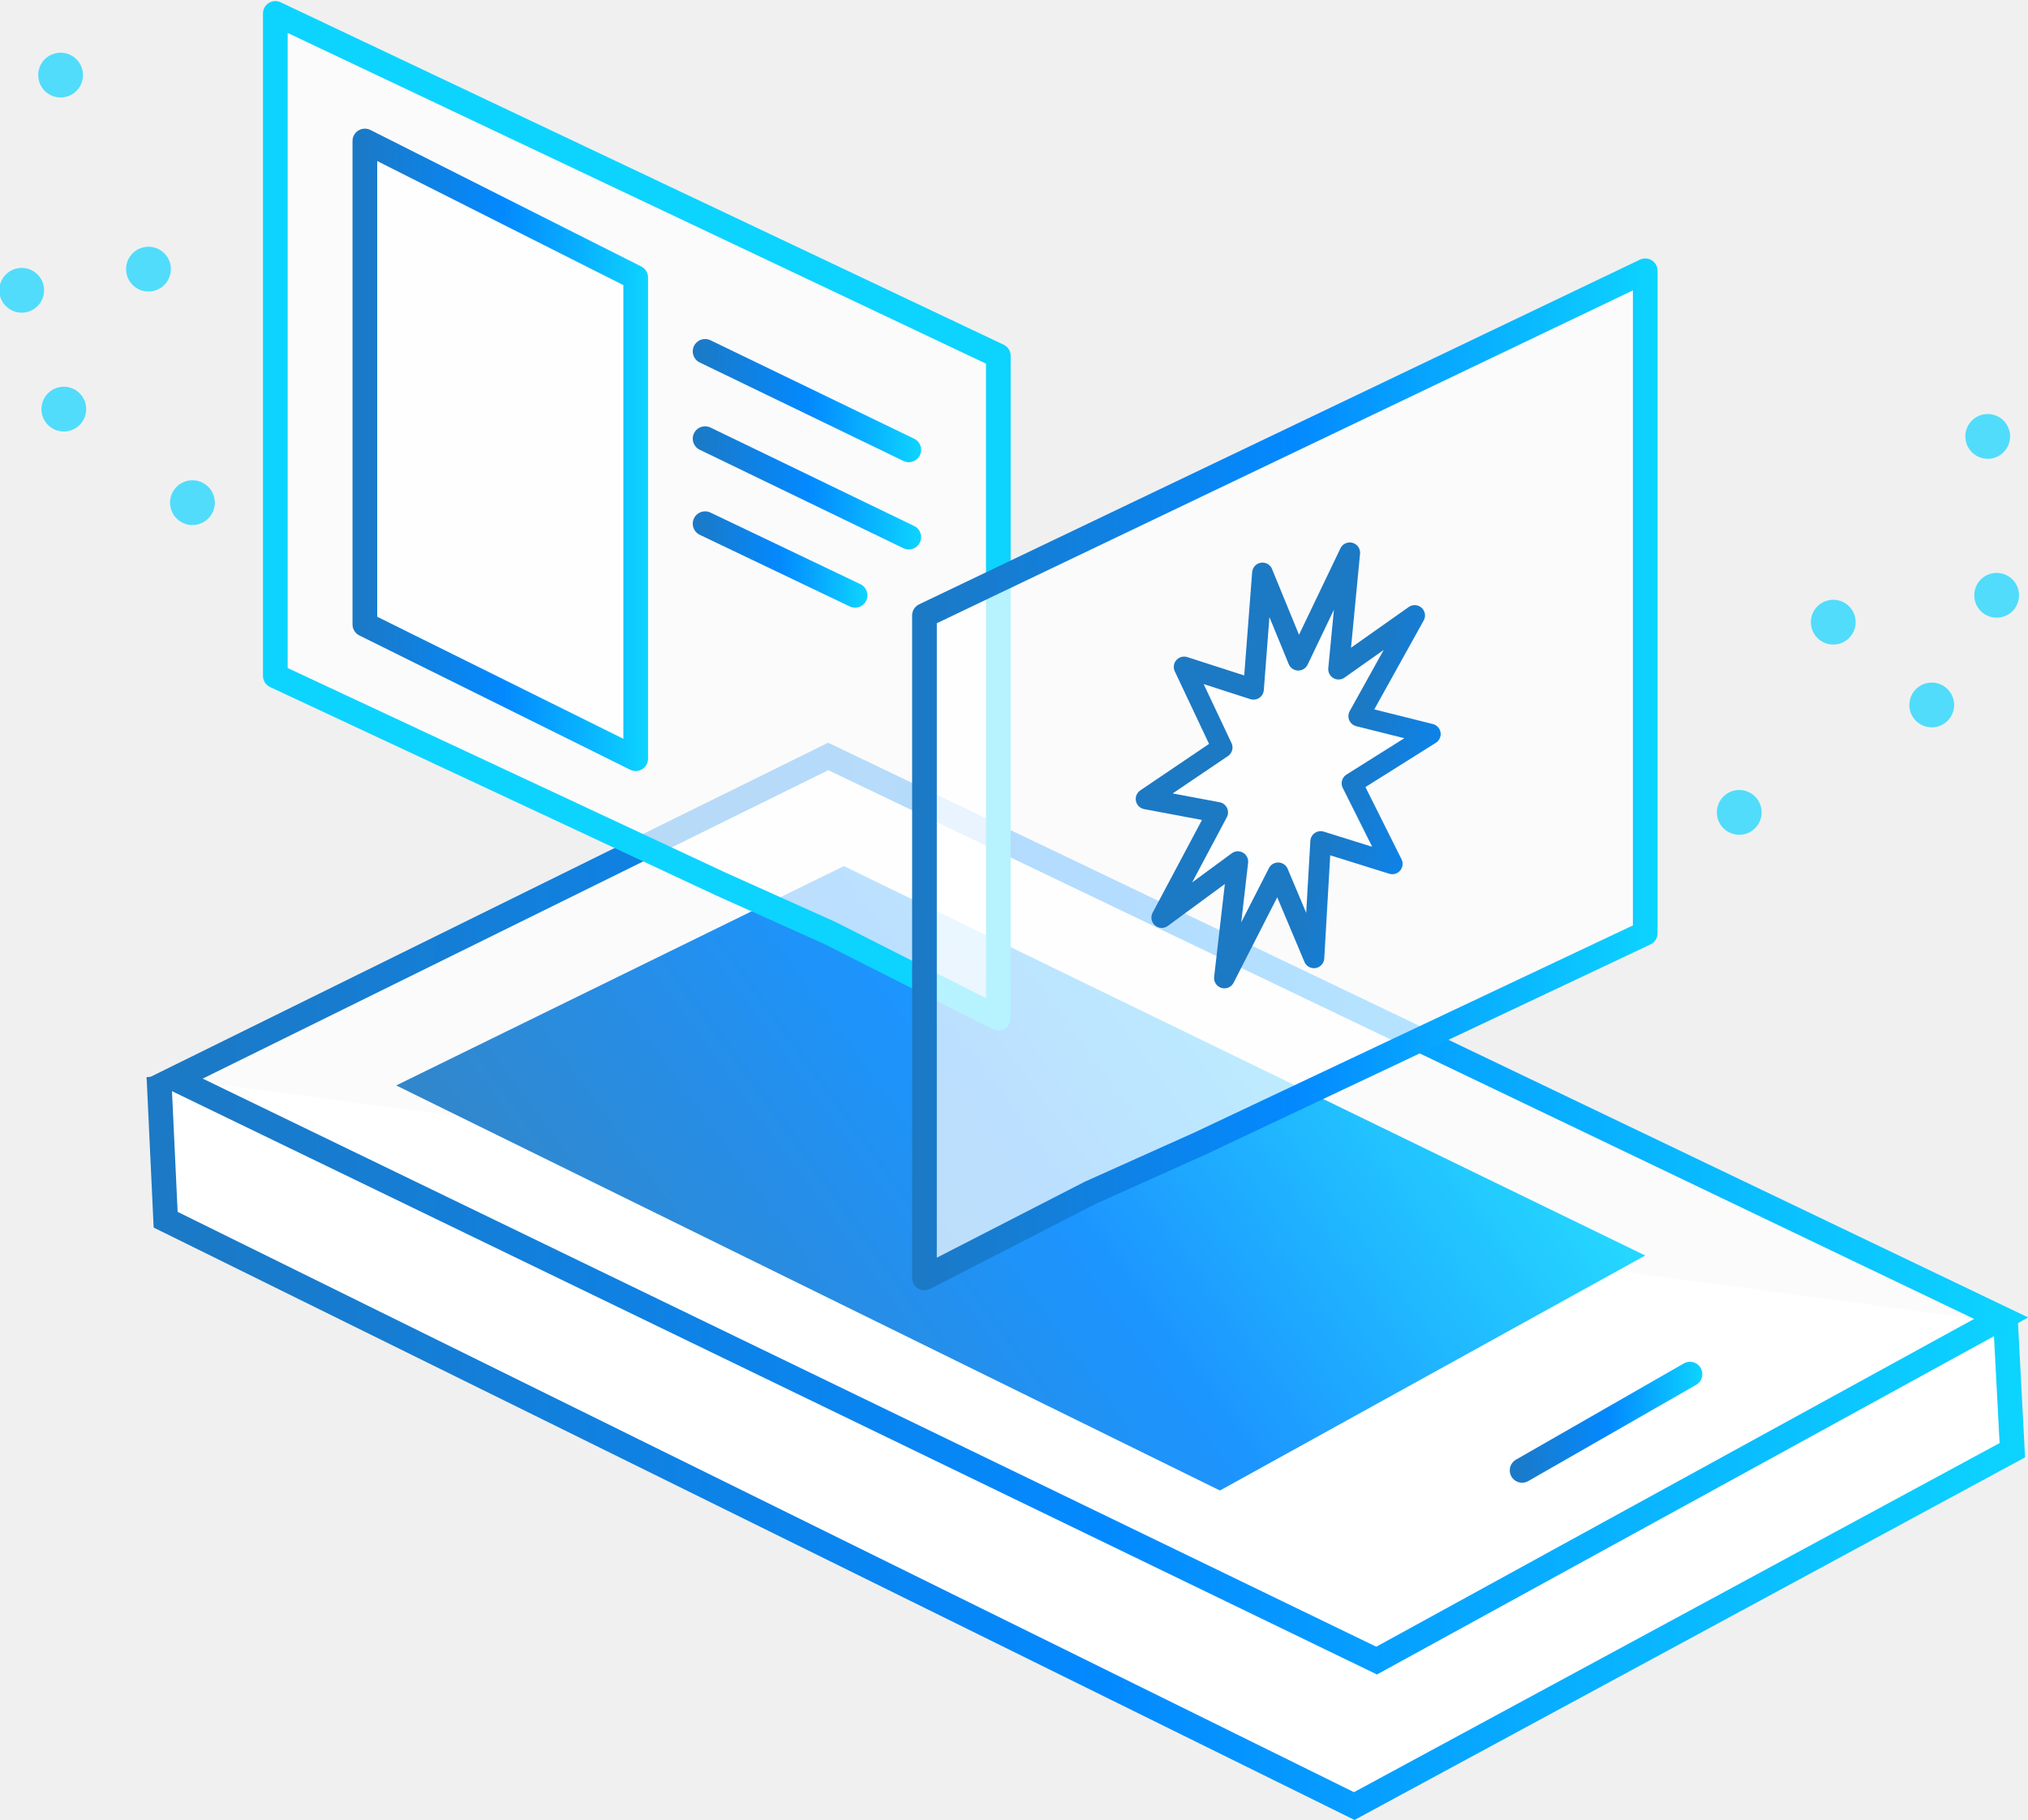
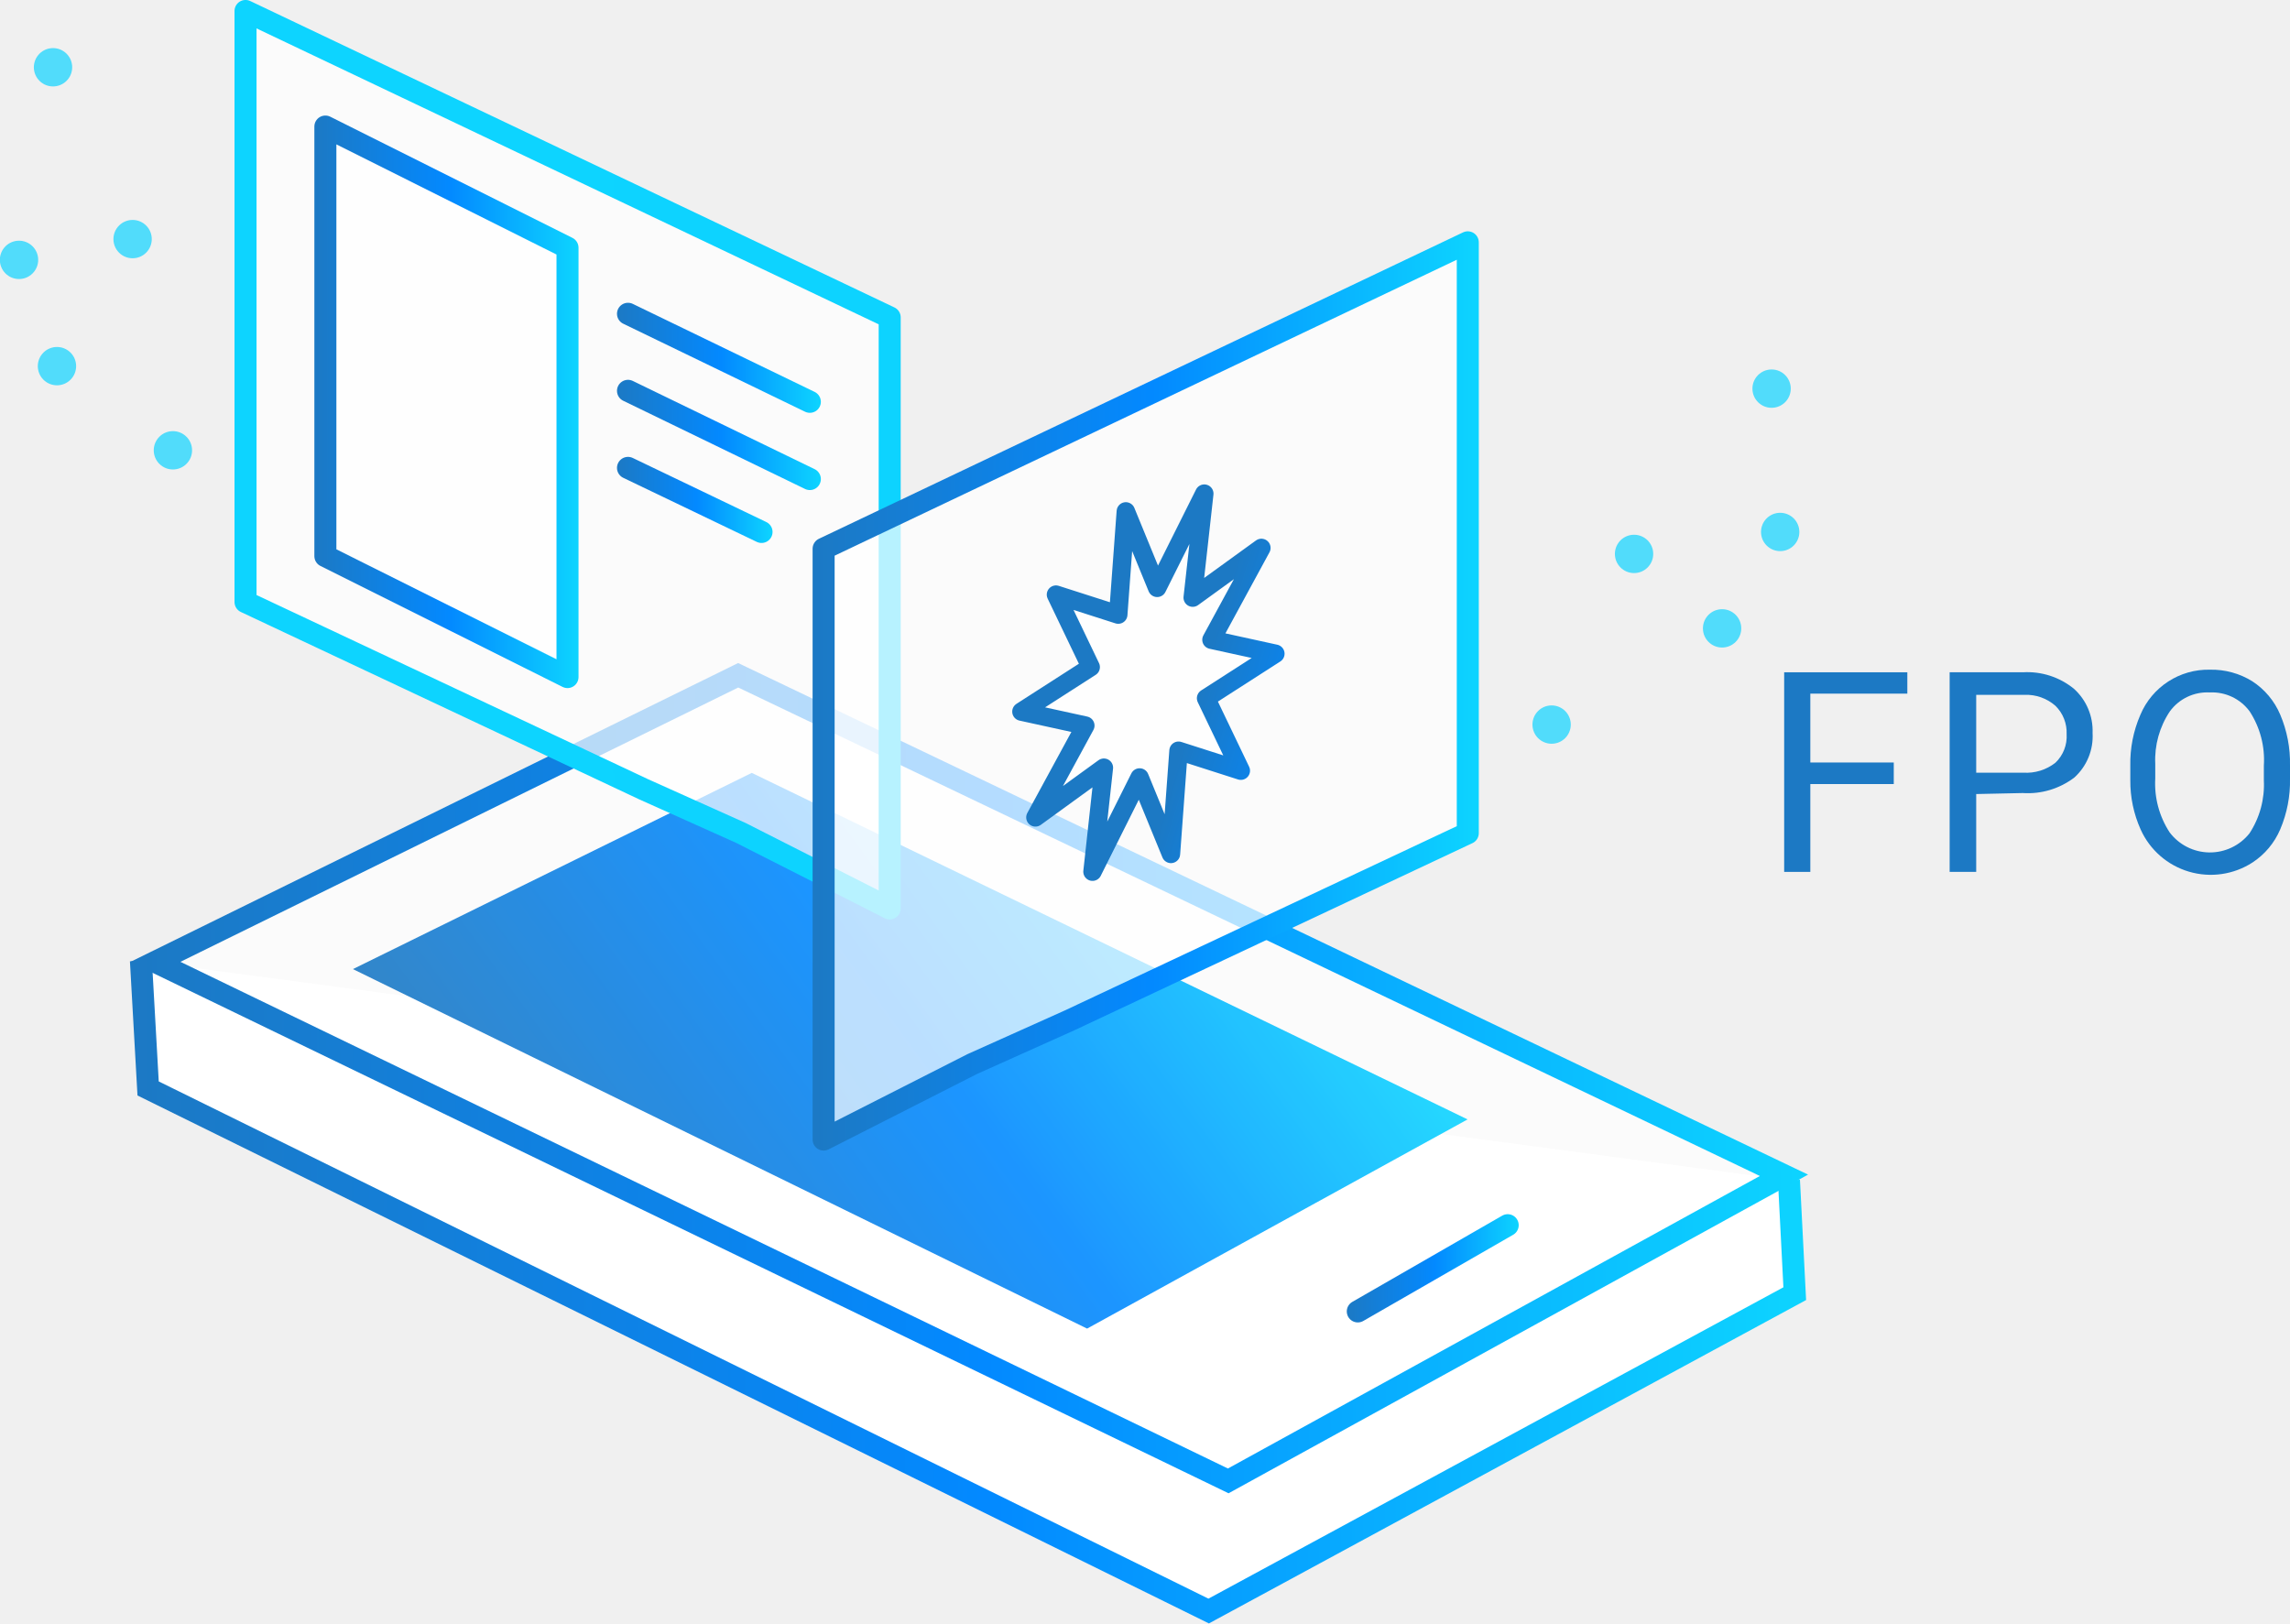
- <svg xmlns="http://www.w3.org/2000/svg" version="1.1" id="Layer_1" x="0px" y="0px" viewBox="0 0 90.6 81.3" style="enable-background:new 0 0 90.6 81.3;" xml:space="preserve">
-   <style type="text/css">
- 	.st0{fill:#FFFFFF;stroke:url(#SVGID_1_);stroke-width:1.103;stroke-miterlimit:10;}
- 	.st1{fill:#FFFFFF;fill-opacity:0.7;stroke:url(#SVGID_2_);stroke-width:1.103;stroke-miterlimit:10;}
- 	.st2{opacity:0.9;fill:url(#SVGID_3_);enable-background:new    ;}
- 	.st3{fill:none;stroke:url(#SVGID_4_);stroke-width:1.103;stroke-linecap:round;stroke-miterlimit:10;}
- 	.st4{fill:#FFFFFF;fill-opacity:0.7;stroke:url(#SVGID_5_);stroke-width:1.103;stroke-linecap:round;stroke-linejoin:round;}
- 	.st5{fill:#FFFFFF;fill-opacity:0.7;stroke:url(#SVGID_6_);stroke-width:1.103;stroke-linecap:round;stroke-linejoin:round;}
- 	.st6{fill:#0DD4FF;fill-opacity:0.7;}
- 	.st7{fill:#FFFFFF;fill-opacity:0.7;stroke:url(#SVGID_7_);stroke-width:1.103;stroke-linecap:round;stroke-linejoin:round;}
- 	.st8{fill:none;stroke:url(#SVGID_8_);stroke-width:1.103;stroke-linecap:round;stroke-linejoin:round;}
- 	.st9{fill:none;stroke:url(#SVGID_9_);stroke-width:1.103;stroke-linecap:round;stroke-linejoin:round;}
- 	.st10{fill:none;stroke:url(#SVGID_10_);stroke-width:1.103;stroke-linecap:round;stroke-linejoin:round;}
- 	.st11{fill:#FFFFFF;fill-opacity:0.7;stroke:url(#SVGID_11_);stroke-width:0.923;stroke-linecap:round;stroke-linejoin:round;}
- </style>
-   <g id="Layer_2">
+ <svg xmlns="http://www.w3.org/2000/svg" xmlns:xlink="http://www.w3.org/1999/xlink" width="114.72" height="81.33" viewBox="0 0 114.72 81.33">
+   <defs>
+     <linearGradient id="linear-gradient" x1="6.51" y1="64.71" x2="90.48" y2="64.71" gradientUnits="userSpaceOnUse">
+       <stop offset="0" stop-color="#1c79c4" />
+       <stop offset="0.51" stop-color="#0389ff" />
+       <stop offset="1" stop-color="#0dd4ff" />
+     </linearGradient>
+     <linearGradient id="linear-gradient-2" x1="6.52" y1="54.02" x2="90.58" y2="54.02" xlink:href="#linear-gradient" />
+     <linearGradient id="linear-gradient-3" x1="29.11" y1="64.29" x2="62.08" y2="40.34" gradientUnits="userSpaceOnUse">
+       <stop offset="0" stop-color="#1c79c4" />
+       <stop offset="0.51" stop-color="#0389ff" />
+       <stop offset="1" stop-color="#0dd4ff" />
+     </linearGradient>
+     <linearGradient id="linear-gradient-4" x1="67.47" y1="63.54" x2="76.08" y2="63.54" xlink:href="#linear-gradient" />
+     <linearGradient id="linear-gradient-5" x1="11547.43" y1="23.03" x2="17389.11" y2="23.03" gradientTransform="matrix(-1, 0, 0, 1, 17400.85, 0)" xlink:href="#linear-gradient" />
+     <linearGradient id="linear-gradient-6" x1="40.7" y1="34.61" x2="74.08" y2="34.61" xlink:href="#linear-gradient" />
+     <linearGradient id="linear-gradient-7" x1="15.74" y1="20.13" x2="28.98" y2="20.13" xlink:href="#linear-gradient" />
+     <linearGradient id="linear-gradient-8" x1="30.91" y1="17.93" x2="41.12" y2="17.93" xlink:href="#linear-gradient" />
+     <linearGradient id="linear-gradient-9" x1="30.91" y1="21.79" x2="41.12" y2="21.79" xlink:href="#linear-gradient" />
+     <linearGradient id="linear-gradient-10" x1="30.91" y1="25.05" x2="38.7" y2="25.05" xlink:href="#linear-gradient" />
+     <linearGradient id="linear-gradient-11" x1="-483.11" y1="2176.45" x2="-469.96" y2="2176.45" gradientTransform="matrix(0.9, 0.24, -0.3, 1.03, 1148.82, -2094.87)" xlink:href="#linear-gradient" />
+   </defs>
+   <g id="Layer_2" data-name="Layer 2">
    <g id="Art">
      <g>
        <g>
-           <linearGradient id="SVGID_1_" gradientUnits="userSpaceOnUse" x1="6.509" y1="19.285" x2="90.479" y2="19.285" gradientTransform="matrix(1 0 0 -1 0 84)">
-             <stop offset="0" style="stop-color:#1C79C4" />
-             <stop offset="0.51" style="stop-color:#0389FF" />
-             <stop offset="1" style="stop-color:#0DD4FF" />
-           </linearGradient>
-           <polyline class="st0" points="7.1,48.1 7.4,54.5 60.5,80.7 89.9,64.8 89.6,59.1     " />
-           <linearGradient id="SVGID_2_" gradientUnits="userSpaceOnUse" x1="6.522" y1="29.986" x2="90.577" y2="29.986" gradientTransform="matrix(1 0 0 -1 0 84)">
-             <stop offset="0" style="stop-color:#1C79C4" />
-             <stop offset="0.51" style="stop-color:#0389FF" />
-             <stop offset="1" style="stop-color:#0DD4FF" />
-           </linearGradient>
-           <polygon class="st1" points="7.8,48.2 61.5,74.2 89.4,58.9 37,33.8     " />
-           <linearGradient id="SVGID_3_" gradientUnits="userSpaceOnUse" x1="29.114" y1="19.709" x2="62.086" y2="43.661" gradientTransform="matrix(1 0 0 -1 0 84)">
-             <stop offset="0" style="stop-color:#1C79C4" />
-             <stop offset="0.51" style="stop-color:#0389FF" />
-             <stop offset="1" style="stop-color:#0DD4FF" />
-           </linearGradient>
-           <polygon class="st2" points="17.7,48.5 54.5,66.6 73.5,56.1 37.7,38.7     " />
-           <linearGradient id="SVGID_4_" gradientUnits="userSpaceOnUse" x1="67.468" y1="20.46" x2="76.082" y2="20.46" gradientTransform="matrix(1 0 0 -1 0 84)">
-             <stop offset="0" style="stop-color:#1C79C4" />
-             <stop offset="0.51" style="stop-color:#0389FF" />
-             <stop offset="1" style="stop-color:#0DD4FF" />
-           </linearGradient>
-           <line class="st3" x1="68" y1="65.7" x2="75.5" y2="61.4" />
-         </g>
-         <linearGradient id="SVGID_5_" gradientUnits="userSpaceOnUse" x1="11414.659" y1="60.97" x2="17193.109" y2="60.97" gradientTransform="matrix(-1 0 0 -1 17204.85 84)">
-           <stop offset="0" style="stop-color:#1C79C4" />
-           <stop offset="0.51" style="stop-color:#0389FF" />
-           <stop offset="1" style="stop-color:#0DD4FF" />
-         </linearGradient>
-         <polygon class="st4" points="32.2,39.5 12.3,30.2 12.3,0.6 44.6,15.9 44.6,45.5 37.1,41.7    " />
-         <linearGradient id="SVGID_6_" gradientUnits="userSpaceOnUse" x1="40.708" y1="49.385" x2="74.082" y2="49.385" gradientTransform="matrix(1 0 0 -1 0 84)">
-           <stop offset="0" style="stop-color:#1C79C4" />
-           <stop offset="0.51" style="stop-color:#0389FF" />
-           <stop offset="1" style="stop-color:#0DD4FF" />
-         </linearGradient>
-         <polygon class="st5" points="53.6,51.1 73.5,41.7 73.5,12.1 41.3,27.5 41.3,57.1 48.7,53.3    " />
-         <g>
-           <circle class="st6" cx="77.7" cy="36.3" r="1" />
-           <circle class="st6" cx="81.9" cy="27.8" r="1" />
-           <circle class="st6" cx="86.3" cy="31.5" r="1" />
-           <circle class="st6" cx="89.2" cy="26.6" r="1" />
-           <circle class="st6" cx="88.8" cy="19.5" r="1" />
+           <g>
+             <polyline points="7.06 48.13 7.42 54.53 60.55 80.71 89.91 64.81 89.62 59.13" style="fill: #fff;stroke-miterlimit: 10;stroke-width: 1.103px;stroke: url(#linear-gradient)" />
+             <polygon points="7.78 48.19 61.53 74.19 89.37 58.88 36.98 33.83 7.78 48.19" style="fill: #fff;fill-opacity: 0.7;stroke-miterlimit: 10;stroke-width: 1.103px;stroke: url(#linear-gradient-2)" />
+             <polygon points="17.68 48.55 54.46 66.56 73.52 56.08 37.66 38.72 17.68 48.55" style="opacity: 0.9;fill: url(#linear-gradient-3)" />
+             <line x1="68.02" y1="65.7" x2="75.53" y2="61.38" style="fill: none;stroke-linecap: round;stroke-miterlimit: 10;stroke-width: 1.103px;stroke: url(#linear-gradient-4)" />
+           </g>
+           <polygon points="32.24 39.54 12.3 30.16 12.3 0.55 44.57 15.9 44.57 45.51 37.12 41.73 32.24 39.54" style="fill: #fff;fill-opacity: 0.7;stroke-linecap: round;stroke-linejoin: round;stroke-width: 1.103px;stroke: url(#linear-gradient-5)" />
+           <polygon points="53.58 51.12 73.53 41.74 73.53 12.14 41.26 27.49 41.26 57.09 48.7 53.31 53.58 51.12" style="fill: #fff;fill-opacity: 0.7;stroke-linecap: round;stroke-linejoin: round;stroke-width: 1.103px;stroke: url(#linear-gradient-6)" />
+           <g>
+             <circle cx="77.73" cy="36.3" r="0.96" style="fill: #0dd4ff;fill-opacity: 0.7" />
+             <circle cx="81.86" cy="27.75" r="0.96" style="fill: #0dd4ff;fill-opacity: 0.7" />
+             <circle cx="86.27" cy="31.48" r="0.96" style="fill: #0dd4ff;fill-opacity: 0.7" />
+             <circle cx="89.18" cy="26.65" r="0.96" style="fill: #0dd4ff;fill-opacity: 0.7" />
+             <circle cx="88.75" cy="19.47" r="0.96" style="fill: #0dd4ff;fill-opacity: 0.7" />
+           </g>
+           <g>
+             <circle cx="2.65" cy="3.37" r="0.96" transform="translate(-1.63 3.28) rotate(-50.62)" style="fill: #0dd4ff;fill-opacity: 0.7" />
+             <circle cx="6.64" cy="11.98" r="0.96" transform="translate(-6.83 9.51) rotate(-50.62)" style="fill: #0dd4ff;fill-opacity: 0.7" />
+             <circle cx="0.96" cy="13.02" r="0.96" transform="translate(-9.72 5.5) rotate(-50.62)" style="fill: #0dd4ff;fill-opacity: 0.7" />
+             <circle cx="2.85" cy="18.34" r="0.96" transform="translate(-13.13 8.91) rotate(-50.62)" style="fill: #0dd4ff;fill-opacity: 0.7" />
+             <circle cx="8.66" cy="22.56" r="0.96" transform="translate(-14.27 14.94) rotate(-50.62)" style="fill: #0dd4ff;fill-opacity: 0.7" />
+           </g>
+           <polygon points="28.43 33.92 16.3 27.86 16.3 6.34 28.43 12.41 28.43 33.92" style="fill: #fff;fill-opacity: 0.7;stroke-linecap: round;stroke-linejoin: round;stroke-width: 1.103px;stroke: url(#linear-gradient-7)" />
+           <line x1="31.46" y1="15.72" x2="40.57" y2="20.13" style="fill: none;stroke-linecap: round;stroke-linejoin: round;stroke-width: 1.103px;stroke: url(#linear-gradient-8)" />
+           <line x1="31.46" y1="19.58" x2="40.57" y2="24" style="fill: none;stroke-linecap: round;stroke-linejoin: round;stroke-width: 1.103px;stroke: url(#linear-gradient-9)" />
+           <line x1="31.46" y1="23.44" x2="38.15" y2="26.65" style="fill: none;stroke-linecap: round;stroke-linejoin: round;stroke-width: 1.103px;stroke: url(#linear-gradient-10)" />
+           <polygon points="60.33 24.73 59.75 29.94 63.19 27.45 60.69 32.05 63.89 32.75 60.42 34.98 62.16 38.61 59.04 37.61 58.66 42.78 57.09 38.95 54.73 43.67 55.3 38.46 51.87 40.95 54.37 36.35 51.17 35.65 54.64 33.42 52.9 29.79 56.02 30.79 56.4 25.62 57.97 29.45 60.33 24.73" style="fill: #fff;fill-opacity: 0.7;stroke-linecap: round;stroke-linejoin: round;stroke-width: 0.923px;stroke: url(#linear-gradient-11)" />
        </g>
        <g>
-           <ellipse transform="matrix(0.6345 -0.773 0.773 0.6345 -1.6338 3.2849)" class="st6" cx="2.7" cy="3.4" rx="1" ry="1" />
-           <ellipse transform="matrix(0.6345 -0.773 0.773 0.6345 -6.8306 9.5132)" class="st6" cx="6.6" cy="12" rx="1" ry="1" />
-           <ellipse transform="matrix(0.6345 -0.773 0.773 0.6345 -9.7145 5.4954)" class="st6" cx="1" cy="13" rx="1" ry="1" />
-           <ellipse transform="matrix(0.6345 -0.773 0.773 0.6345 -13.1351 8.9113)" class="st6" cx="2.9" cy="18.3" rx="1" ry="1" />
-           <ellipse transform="matrix(0.6332 -0.774 0.774 0.6332 -14.2637 14.8693)" class="st6" cx="8.6" cy="22.5" rx="1" ry="1" />
+           <path d="M94.87,39.28H90.69v4.4H89.38v-10h6.17v1.07H90.69V38.2h4.18Z" style="fill: #1c79c4" />
+           <path d="M99,39.78v3.9H97.67v-10h3.67a3.69,3.69,0,0,1,2.56.83,2.83,2.83,0,0,1,.93,2.21,2.79,2.79,0,0,1-.91,2.23,3.85,3.85,0,0,1-2.59.78Zm0-1.07h2.36a2.36,2.36,0,0,0,1.61-.5,1.82,1.82,0,0,0,.56-1.43,1.88,1.88,0,0,0-.56-1.42,2.21,2.21,0,0,0-1.54-.55H99Z" style="fill: #1c79c4" />
+           <path d="M114.72,39a6.16,6.16,0,0,1-.49,2.55,3.73,3.73,0,0,1-1.39,1.66,3.85,3.85,0,0,1-5.6-1.65,5.91,5.91,0,0,1-.52-2.48v-.72a6.09,6.09,0,0,1,.5-2.54,3.69,3.69,0,0,1,3.5-2.27,3.86,3.86,0,0,1,2.11.58,3.72,3.72,0,0,1,1.4,1.67,6.19,6.19,0,0,1,.49,2.55Zm-1.31-.64a4.46,4.46,0,0,0-.71-2.72,2.34,2.34,0,0,0-2-.95,2.32,2.32,0,0,0-2,.95,4.37,4.37,0,0,0-.73,2.63V39a4.47,4.47,0,0,0,.72,2.7,2.53,2.53,0,0,0,4,.05,4.44,4.44,0,0,0,.72-2.66Z" style="fill: #1c79c4" />
        </g>
-         <linearGradient id="SVGID_7_" gradientUnits="userSpaceOnUse" x1="15.748" y1="63.87" x2="28.982" y2="63.87" gradientTransform="matrix(1 0 0 -1 0 84)">
-           <stop offset="0" style="stop-color:#1C79C4" />
-           <stop offset="0.51" style="stop-color:#0389FF" />
-           <stop offset="1" style="stop-color:#0DD4FF" />
-         </linearGradient>
-         <polygon class="st7" points="28.4,33.9 16.3,27.9 16.3,6.3 28.4,12.4    " />
-         <linearGradient id="SVGID_8_" gradientUnits="userSpaceOnUse" x1="30.908" y1="66.075" x2="41.122" y2="66.075" gradientTransform="matrix(1 0 0 -1 0 84)">
-           <stop offset="0" style="stop-color:#1C79C4" />
-           <stop offset="0.51" style="stop-color:#0389FF" />
-           <stop offset="1" style="stop-color:#0DD4FF" />
-         </linearGradient>
-         <line class="st8" x1="31.5" y1="15.7" x2="40.6" y2="20.1" />
-         <linearGradient id="SVGID_9_" gradientUnits="userSpaceOnUse" x1="30.908" y1="62.21" x2="41.122" y2="62.21" gradientTransform="matrix(1 0 0 -1 0 84)">
-           <stop offset="0" style="stop-color:#1C79C4" />
-           <stop offset="0.51" style="stop-color:#0389FF" />
-           <stop offset="1" style="stop-color:#0DD4FF" />
-         </linearGradient>
-         <line class="st9" x1="31.5" y1="19.6" x2="40.6" y2="24" />
-         <linearGradient id="SVGID_10_" gradientUnits="userSpaceOnUse" x1="30.908" y1="58.955" x2="38.702" y2="58.955" gradientTransform="matrix(1 0 0 -1 0 84)">
-           <stop offset="0" style="stop-color:#1C79C4" />
-           <stop offset="0.51" style="stop-color:#0389FF" />
-           <stop offset="1" style="stop-color:#0DD4FF" />
-         </linearGradient>
-         <line class="st10" x1="31.5" y1="23.4" x2="38.2" y2="26.6" />
-         <linearGradient id="SVGID_11_" gradientUnits="userSpaceOnUse" x1="119.743" y1="-1873.438" x2="132.893" y2="-1873.438" gradientTransform="matrix(0.9 0.24 0.3 -1.03 514.08 -1923.57)">
-           <stop offset="0" style="stop-color:#1C79C4" />
-           <stop offset="0.51" style="stop-color:#0389FF" />
-           <stop offset="1" style="stop-color:#0DD4FF" />
-         </linearGradient>
-         <polygon class="st11" points="60.3,24.7 59.8,29.9 63.2,27.5 60.7,32 63.9,32.8 60.4,35 62.2,38.6 59,37.6 58.7,42.8 57.1,39      54.7,43.7 55.3,38.5 51.9,41 54.4,36.3 51.2,35.7 54.6,33.4 52.9,29.8 56,30.8 56.4,25.6 58,29.5    " />
      </g>
    </g>
  </g>
</svg>
